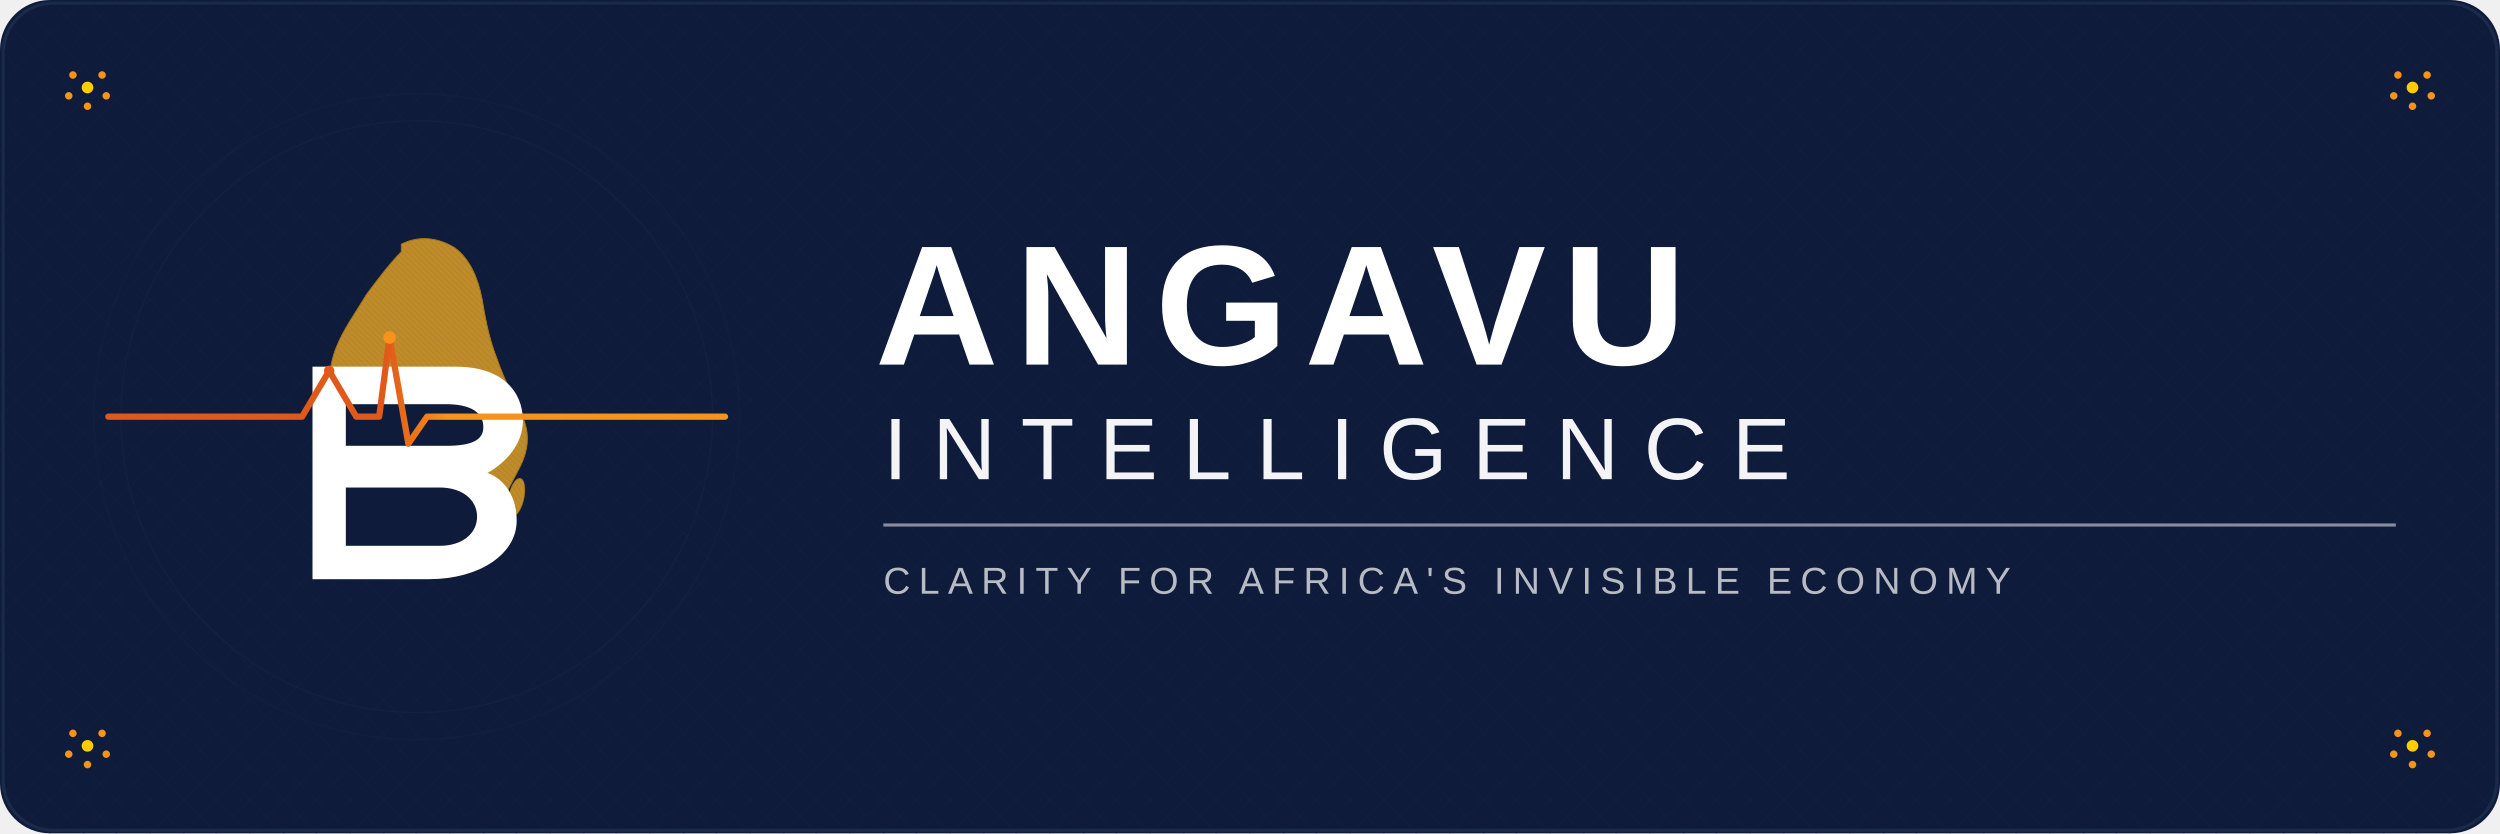
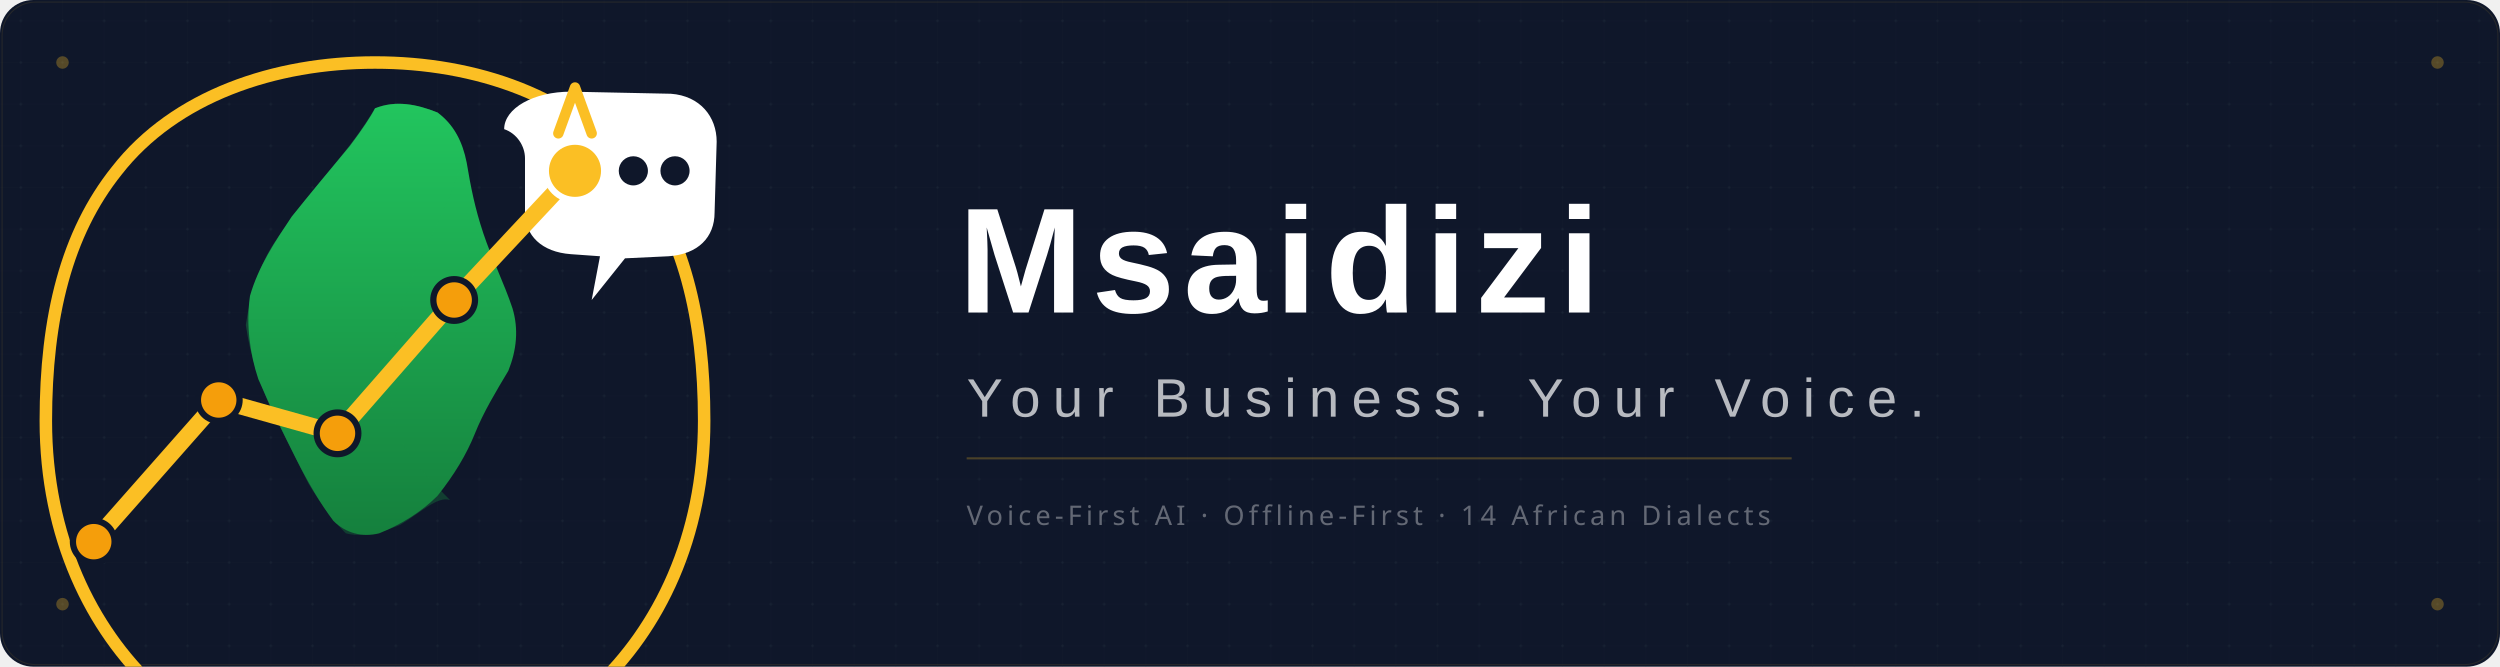
- <svg xmlns="http://www.w3.org/2000/svg" viewBox="0 0 1200 400" width="1200" height="400">
+ <svg xmlns="http://www.w3.org/2000/svg" viewBox="0 0 1200 320" width="1200" height="320">
  <defs>
-     <pattern id="bgPattern" x="0" y="0" width="16" height="16" patternUnits="userSpaceOnUse">
-       <rect width="16" height="16" fill="none" />
-       <path d="M8 0 L16 8 L8 16 L0 8 Z" fill="none" stroke="#162040" stroke-width="0.4" opacity="0.5" />
+     <linearGradient id="africaGreen" x1="0" y1="0" x2="0" y2="1">
+       <stop offset="0%" stop-color="#22C55E" />
+       <stop offset="100%" stop-color="#15803D" />
+     </linearGradient>
+     <linearGradient id="goldLine" x1="0" y1="0" x2="0" y2="1">
+       <stop offset="0%" stop-color="#FBBF24" stop-opacity="0" />
+       <stop offset="20%" stop-color="#FBBF24" stop-opacity="0.6" />
+       <stop offset="80%" stop-color="#FBBF24" stop-opacity="0.6" />
+       <stop offset="100%" stop-color="#FBBF24" stop-opacity="0" />
+     </linearGradient>
+     <pattern id="bgPattern" x="0" y="0" width="20" height="20" patternUnits="userSpaceOnUse">
+       <rect width="20" height="20" fill="none" />
+       <circle cx="10" cy="10" r="0.6" fill="#1E293B" opacity="0.5" />
+       <path d="M0 10 L20 10 M10 0 L10 20" stroke="#1E293B" stroke-width="0.15" opacity="0.3" />
    </pattern>
-     <pattern id="africaTex" x="0" y="0" width="6" height="6" patternUnits="userSpaceOnUse">
-       <rect width="6" height="6" fill="#C6922A" />
-       <path d="M0 0 L3 3 M3 0 L6 3 M0 3 L3 6 M3 3 L6 6" stroke="#B07A1A" stroke-width="0.5" opacity="0.35" />
-     </pattern>
-     <linearGradient id="pulseGrad" x1="0%" y1="0%" x2="100%" y2="0%">
-       <stop offset="0%" stop-color="#E0591A" />
-       <stop offset="45%" stop-color="#E0591A" />
-       <stop offset="55%" stop-color="#F7931A" />
-       <stop offset="100%" stop-color="#F7931A" />
-     </linearGradient>
    <clipPath id="roundClip">
-       <rect width="1200" height="400" rx="24" ry="24" />
+       <rect width="1200" height="320" rx="16" ry="16" />
    </clipPath>
  </defs>
  <g clip-path="url(#roundClip)">
-     <rect width="1200" height="400" fill="#0F1B3A" />
-     <rect width="1200" height="400" fill="url(#bgPattern)" />
-     <g transform="translate(200, 200)">
-       <circle r="155" fill="none" stroke="#162040" stroke-width="0.8" opacity="0.5" />
-       <circle r="142" fill="none" stroke="#1a2848" stroke-width="0.6" opacity="0.35" />
-       <g transform="scale(0.92)" opacity="0.95">
-         <path d="M-8,-90 C2,-95 12,-93 20,-88 C28,-82 32,-72 34,-62                  C36,-50 38,-40 42,-30 C46,-18 52,-8 56,2                  C59,10 58,18 54,26 C50,34 46,40 44,48                  C42,56 38,64 32,72 C26,78 18,82 10,84                  C4,85 -2,84 -8,80 C-14,74 -18,66 -22,56                  C-26,46 -30,36 -34,24 C-38,14 -42,4 -44,-6                  C-46,-16 -46,-26 -42,-36 C-38,-46 -32,-54 -26,-64                  C-20,-72 -14,-80 -8,-86 Z" fill="url(#africaTex)" stroke="#B07A1A" stroke-width="0.5" />
-         <ellipse cx="52" cy="42" rx="4" ry="10" fill="url(#africaTex)" stroke="#B07A1A" stroke-width="0.3" transform="rotate(12,52,42)" />
-       </g>
-       <g>
-         <path d="M-50,-78 L-50,78 L6,78                  C30,78 48,66 48,50 C48,38 42,30 34,27                  C43,22 51,13 51,2 C51,-13 40,-24 19,-24                  L-50,-24 Z" fill="#FFFFFF" />
-         <path d="M-34,-62 L-34,-6 L14,-6                  C26,-6 32,-2 32,5 C32,11 27,14 14,14                  L-34,14 Z" fill="#0F1B3A" />
-         <path d="M-34,30 L-34,62 L11,62                  C22,62 29,56 29,48 C29,40 22,34 11,34                  L-34,34 Z" fill="#0F1B3A" />
-       </g>
-       <g transform="translate(0, 0)">
-         <path d="M-148,0 L-55,0 L-42,-22 L-29,0 L-18,0 L-13,-38 L-4,13 L5,0 L148,0" fill="none" stroke="url(#pulseGrad)" stroke-width="3" stroke-linecap="round" stroke-linejoin="round" />
-         <circle cx="-42" cy="-22" r="2.5" fill="#E0591A" />
-         <circle cx="-13" cy="-38" r="3" fill="#F7931A" />
-       </g>
+     <rect width="1200" height="320" fill="#0F172A" />
+     <rect width="1200" height="320" fill="url(#bgPattern)" />
+     <g transform="translate(180, 160)">
+       <path d="M0 -130 C48 -130 96 -114 124 -78 C148 -48 158 -8 158 42 C158 98 136 142 106 170 C78 194 42 208 0 210 C-42 208 -78 194 -106 170 C-136 142 -158 98 -158 42 C-158 -8 -148 -48 -124 -78 C-96 -114 -48 -130 0 -130Z" fill="none" stroke="#FBBF24" stroke-width="6" stroke-linejoin="round" />
+       <path d="         M0 -108         C10 -112 20 -110 30 -106         C38 -100 42 -92 44 -82         C46 -70 48 -60 52 -48         C56 -36 62 -24 66 -12         C69 -2 68 8 64 18         C58 28 52 38 48 48         C44 58 38 68 30 78         C22 86 12 92 2 96         C-6 98 -14 96 -20 90         C-26 82 -32 72 -38 60         C-44 48 -50 36 -56 22         C-60 10 -62 -4 -60 -18         C-56 -32 -48 -44 -40 -56         C-32 -66 -22 -78 -12 -90         C-6 -98 -2 -104 0 -108Z       " fill="url(#africaGreen)" />
+       <path d="         M42 -82         C36 -65 28 -48 20 -32         C14 -18 10 -2 8 14         C6 28 8 42 14 54         C20 64 28 72 36 80         C30 78 22 86 12 92         C2 96 -6 98 -14 96         C-20 90 -26 82 -32 72         C-38 60 -44 48 -50 36         C-56 22 -60 10 -62 -4         C-60 -18 -56 -32 -48 -44         C-40 -56 -32 -66 -22 -78         C-12 -90 -6 -98 0 -108         C10 -112 20 -110 30 -106         C38 -100 42 -92 42 -82Z       " fill="url(#africaGreen)" opacity="0.35" />
+       <path d="         M62 -98 C62 -108 76 -116 94 -116 L142 -115 C156 -114 164 -104 164 -92 L163 -58 C163 -46 155 -38 141 -37 L120 -36 L104 -16 L108 -37 L94 -38 C80 -39 72 -47 72 -58 L72 -84 C72 -90 68 -96 62 -98Z       " fill="#FFFFFF" />
+       <circle cx="104" cy="-78" r="7" fill="#0F172A" />
+       <circle cx="124" cy="-78" r="7" fill="#0F172A" />
+       <circle cx="144" cy="-78" r="7" fill="#0F172A" />
+       <polyline points="-135,100 -75,32 -18,48 38,-16 96,-78" fill="none" stroke="#FBBF24" stroke-width="8" stroke-linecap="round" stroke-linejoin="round" />
+       <circle cx="-135" cy="100" r="10" fill="#F59E0B" stroke="#0F172A" stroke-width="3" />
+       <circle cx="-75" cy="32" r="10" fill="#F59E0B" stroke="#0F172A" stroke-width="3" />
+       <circle cx="-18" cy="48" r="10" fill="#F59E0B" stroke="#0F172A" stroke-width="3" />
+       <circle cx="38" cy="-16" r="10" fill="#F59E0B" stroke="#0F172A" stroke-width="3" />
+       <circle cx="96" cy="-78" r="14" fill="#FBBF24" stroke="#FFFFFF" stroke-width="3" />
+       <path d="M88 -96 L96 -118 L104 -96" fill="none" stroke="#FBBF24" stroke-width="5" stroke-linecap="round" stroke-linejoin="round" />
    </g>
-     <g transform="translate(420, 0)">
-       <text x="0" y="175" font-family="'Arial Black','Arial',Helvetica,sans-serif" font-size="82" font-weight="900" fill="#FFFFFF" letter-spacing="8">ANGAVU</text>
-       <text x="4" y="230" font-family="Arial,Helvetica,sans-serif" font-size="42" font-weight="400" fill="#FFFFFF" letter-spacing="12" opacity="0.95">INTELLIGENCE</text>
-       <line x1="4" y1="252" x2="730" y2="252" stroke="#FFFFFF" stroke-width="1.5" opacity="0.5" />
-       <text x="4" y="285" font-family="Arial,Helvetica,sans-serif" font-size="18" font-weight="300" fill="#FFFFFF" letter-spacing="4" opacity="0.7">CLARITY FOR AFRICA'S INVISIBLE ECONOMY</text>
+     <line x1="400" y1="40" x2="400" y2="280" stroke="url(#goldLine)" stroke-width="2" />
+     <g transform="translate(460, 0)">
+       <text x="0" y="150" font-family="'Segoe UI','Helvetica Neue',Arial,sans-serif" font-size="72" font-weight="900" fill="#FFFFFF" letter-spacing="4">Msaidizi</text>
+       <text x="4" y="200" font-family="'Segoe UI','Helvetica Neue',Arial,sans-serif" font-size="26" font-weight="300" fill="#FFFFFF" letter-spacing="6" opacity="0.7">Your Business. Your Voice.</text>
+       <line x1="4" y1="220" x2="400" y2="220" stroke="#FBBF24" stroke-width="1" opacity="0.25" />
+       <text x="4" y="252" font-family="'Segoe UI',sans-serif" font-size="13" font-weight="400" fill="#FFFFFF" opacity="0.35" letter-spacing="2">Voice-First AI · Offline-First · 14 African Dialects</text>
    </g>
-     <g transform="translate(42,42)">
-       <circle r="2.8" fill="#FFCC02" />
-       <circle cx="-7" cy="-6" r="1.8" fill="#F7931A" />
-       <circle cx="7" cy="-6" r="1.8" fill="#F7931A" />
-       <circle cx="-9" cy="4" r="1.8" fill="#F7931A" />
-       <circle cx="9" cy="4" r="1.8" fill="#F7931A" />
-       <circle cy="9" r="1.8" fill="#F7931A" />
-     </g>
-     <g transform="translate(1158,42)">
-       <circle r="2.8" fill="#FFCC02" />
-       <circle cx="-7" cy="-6" r="1.8" fill="#F7931A" />
-       <circle cx="7" cy="-6" r="1.8" fill="#F7931A" />
-       <circle cx="-9" cy="4" r="1.8" fill="#F7931A" />
-       <circle cx="9" cy="4" r="1.8" fill="#F7931A" />
-       <circle cy="9" r="1.8" fill="#F7931A" />
-     </g>
-     <g transform="translate(42,358)">
-       <circle r="2.8" fill="#FFCC02" />
-       <circle cx="-7" cy="-6" r="1.8" fill="#F7931A" />
-       <circle cx="7" cy="-6" r="1.8" fill="#F7931A" />
-       <circle cx="-9" cy="4" r="1.8" fill="#F7931A" />
-       <circle cx="9" cy="4" r="1.8" fill="#F7931A" />
-       <circle cy="9" r="1.8" fill="#F7931A" />
-     </g>
-     <g transform="translate(1158,358)">
-       <circle r="2.8" fill="#FFCC02" />
-       <circle cx="-7" cy="-6" r="1.8" fill="#F7931A" />
-       <circle cx="7" cy="-6" r="1.8" fill="#F7931A" />
-       <circle cx="-9" cy="4" r="1.8" fill="#F7931A" />
-       <circle cx="9" cy="4" r="1.8" fill="#F7931A" />
-       <circle cy="9" r="1.8" fill="#F7931A" />
-     </g>
+     <circle cx="30" cy="30" r="3" fill="#FBBF24" opacity="0.3" />
+     <circle cx="1170" cy="30" r="3" fill="#FBBF24" opacity="0.3" />
+     <circle cx="30" cy="290" r="3" fill="#FBBF24" opacity="0.3" />
+     <circle cx="1170" cy="290" r="3" fill="#FBBF24" opacity="0.3" />
  </g>
-   <rect x="1.5" y="1.5" width="1197" height="397" rx="24" ry="24" fill="none" stroke="#1a2a4a" stroke-width="1.5" />
+   <rect x="1" y="1" width="1198" height="318" rx="16" ry="16" fill="none" stroke="#FBBF24" stroke-width="0.5" opacity="0.1" />
</svg>
